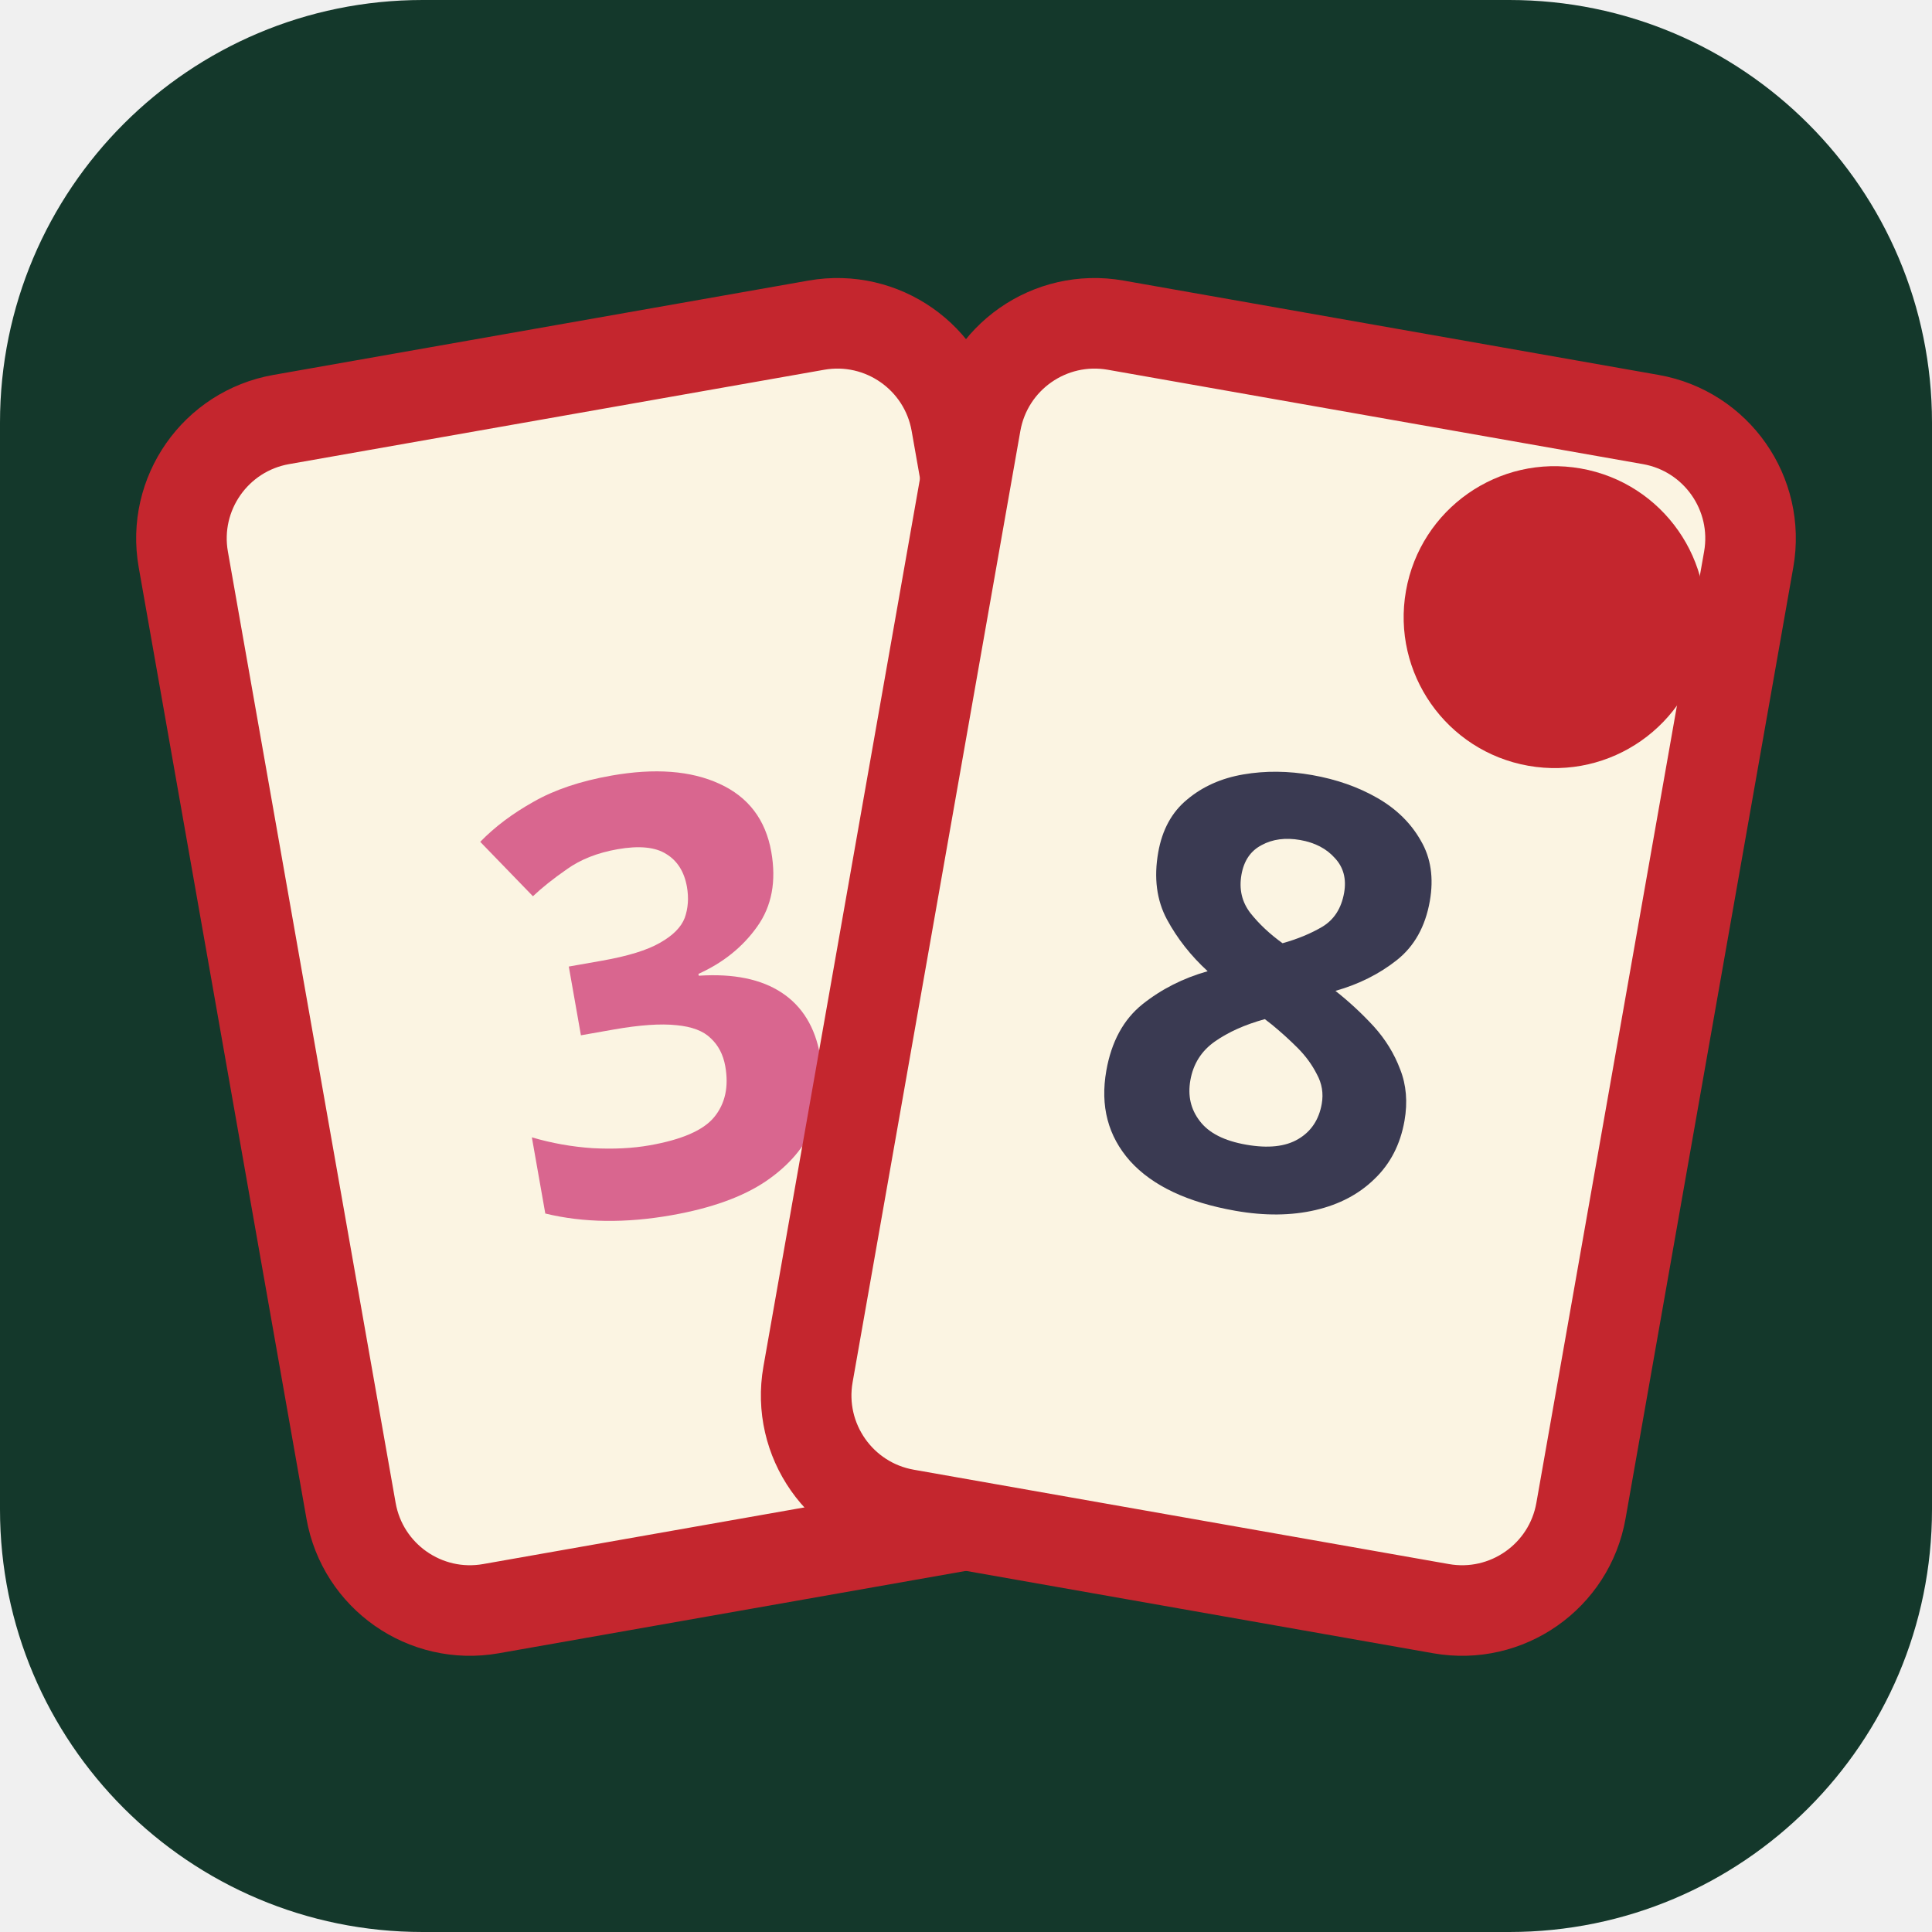
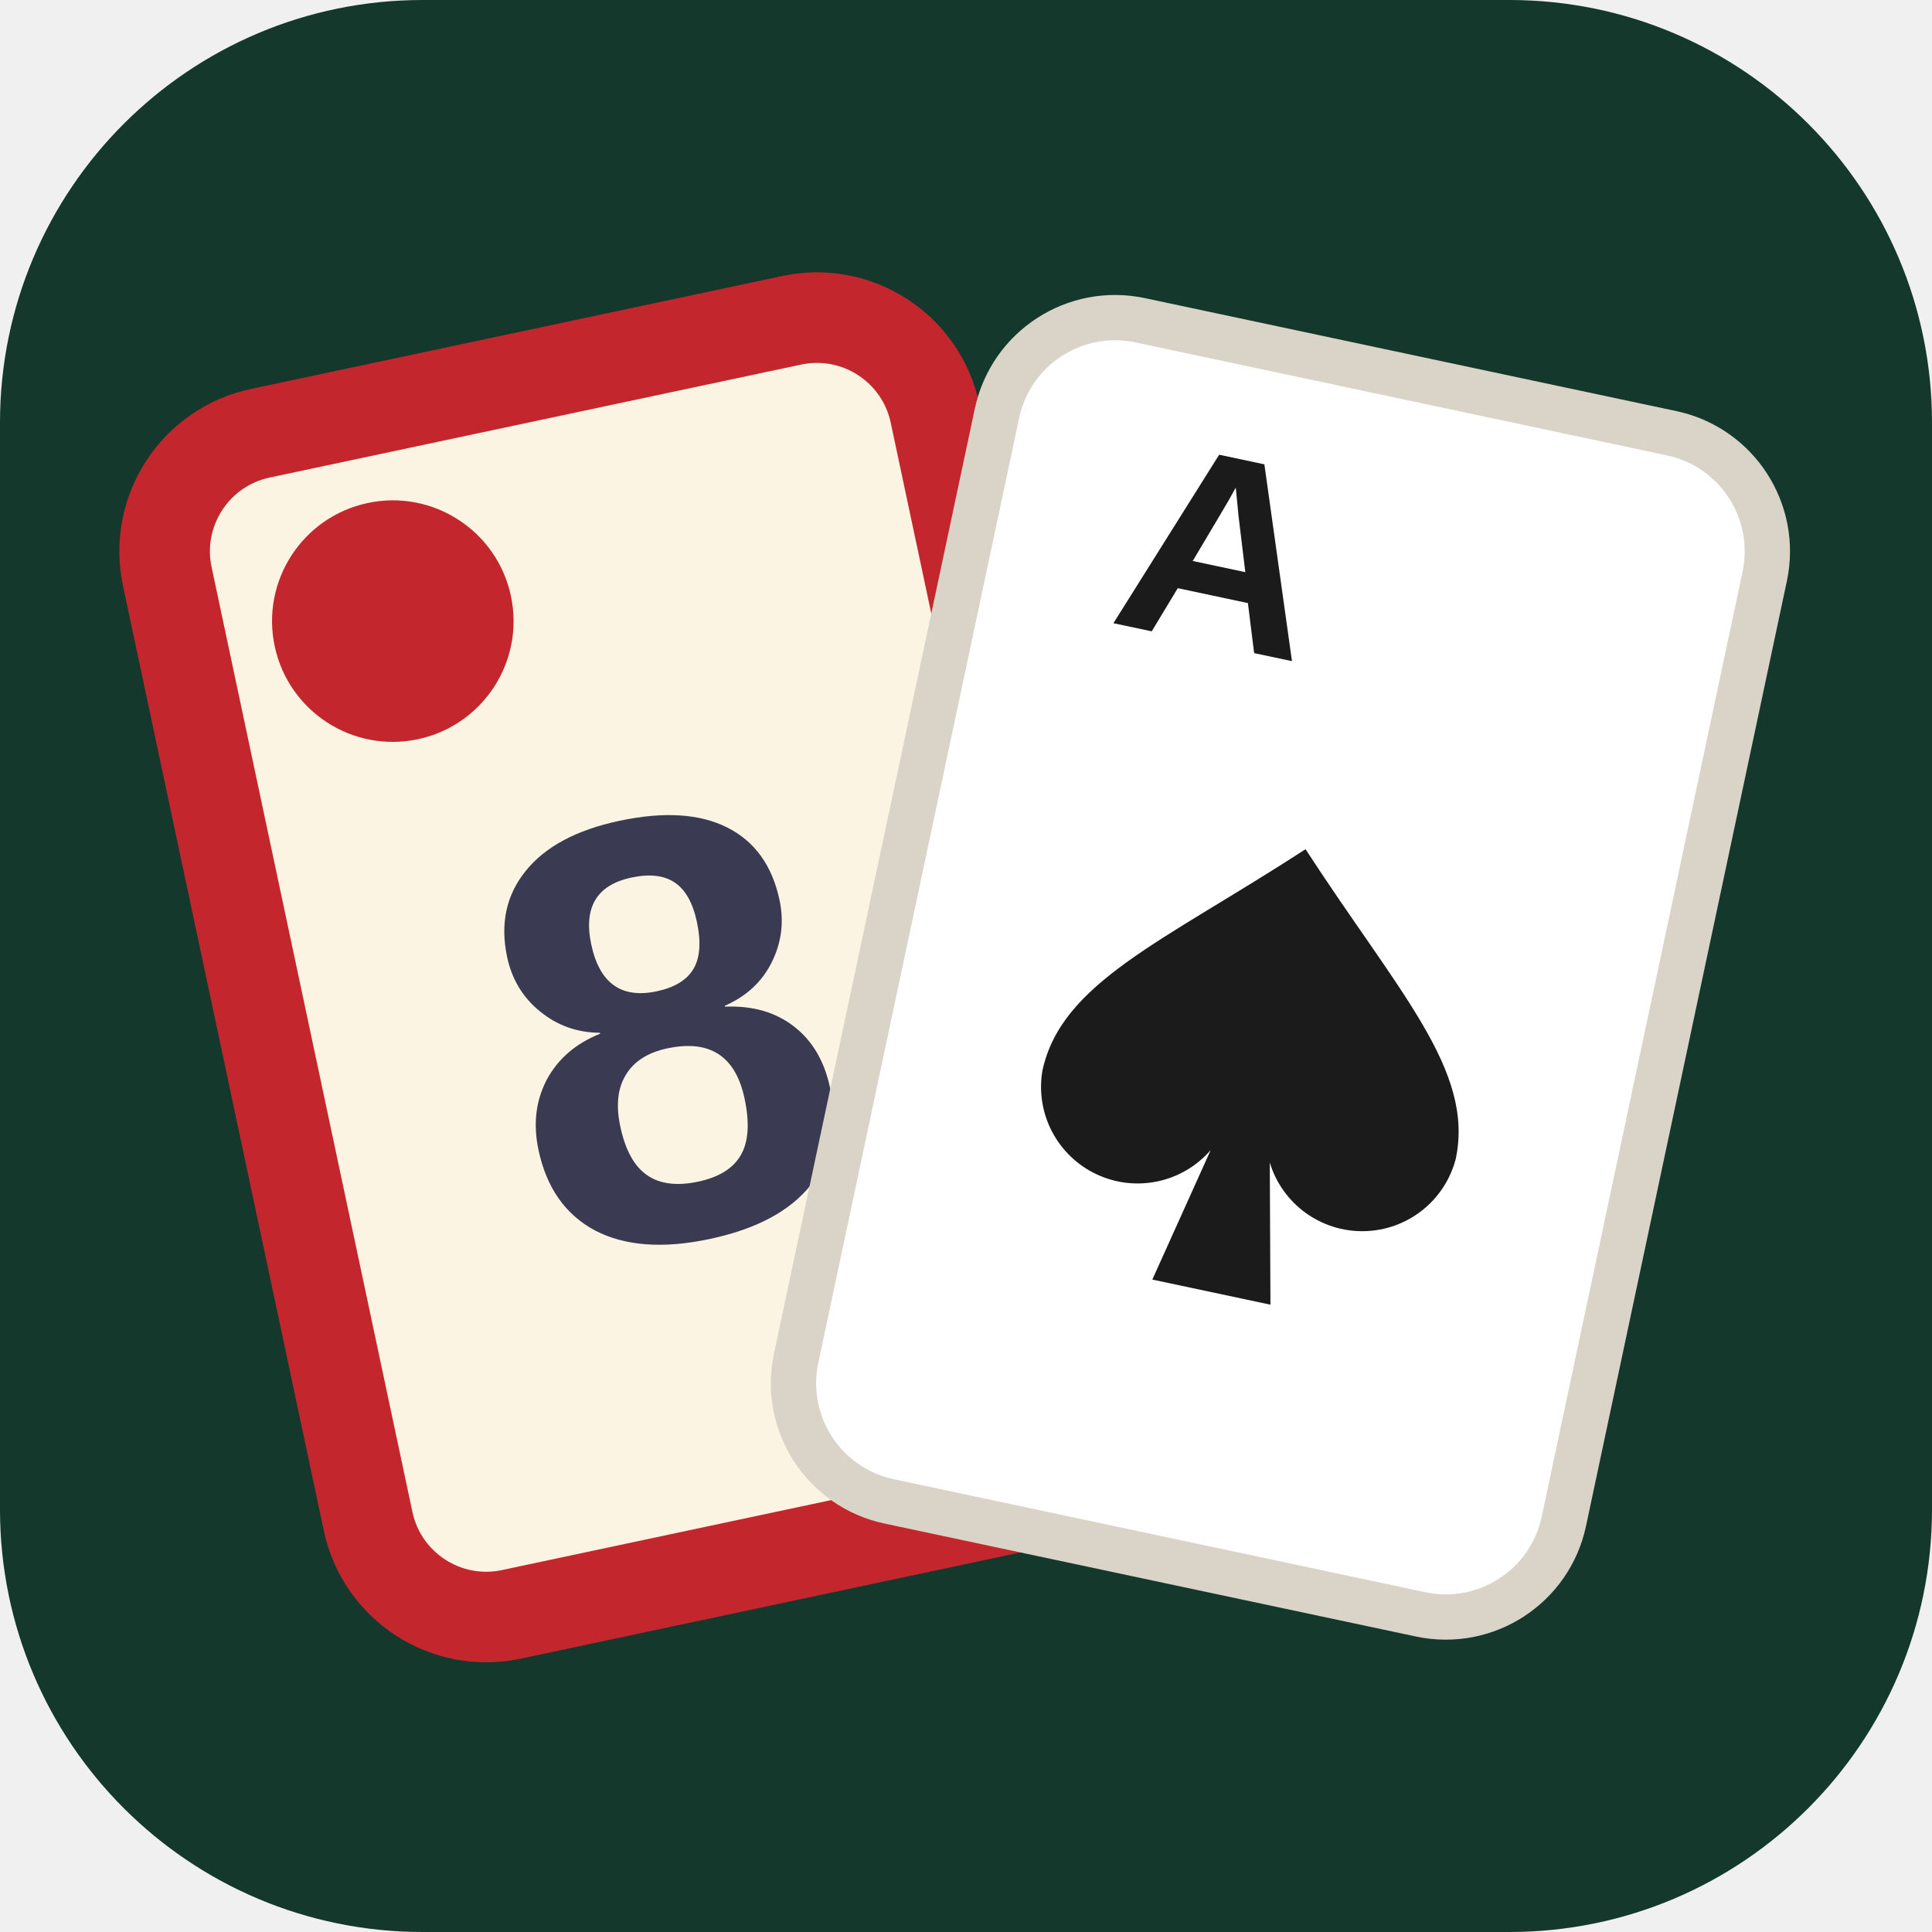
<svg xmlns="http://www.w3.org/2000/svg" viewBox="0 0 64 64">
  <rect width="64" height="64" rx="14" fill="#14382b" />
-   <g transform="rotate(-10 22 34)">
+   <g transform="rotate(-12 22 34)">
    <rect x="9" y="12" width="26" height="40" rx="4" fill="#fbf4e2" stroke="#c4262e" stroke-width="3" />
-     <text x="22" y="40" font-size="20" font-weight="800" text-anchor="middle" fill="#d9668f" font-family="sans-serif">3</text>
+     <text x="22" y="41" font-size="20" font-weight="800" text-anchor="middle" fill="#3a3a52" font-family="Arial, sans-serif">8</text>
+     <circle cx="16" cy="19" r="4" fill="#c4262e" />
  </g>
-   <g transform="rotate(10 42 34)">
-     <rect x="29" y="12" width="26" height="40" rx="4" fill="#fbf4e2" stroke="#c4262e" stroke-width="3" />
-     <text x="42" y="40" font-size="20" font-weight="800" text-anchor="middle" fill="#3a3a52" font-family="sans-serif">8</text>
-     <circle cx="49" cy="19" r="5" fill="#c4262e" />
+   <g transform="rotate(12 42 34)">
+     <rect x="29" y="12" width="26" height="40" rx="4" fill="#ffffff" stroke="#d9d4c7" stroke-width="1.5" />
+     <text x="34" y="22" font-size="9" font-weight="800" fill="#1b1b1b" font-family="Arial, sans-serif">A</text>
+     <path d="M42 28c-4 4-7 6-7 9a3.2 3.2 0 0 0 6 1.4l-1 4.6h4l-1-4.6a3.2 3.2 0 0 0 6-1.4c0-3-3-5-7-9z" fill="#1b1b1b" />
  </g>
</svg>
